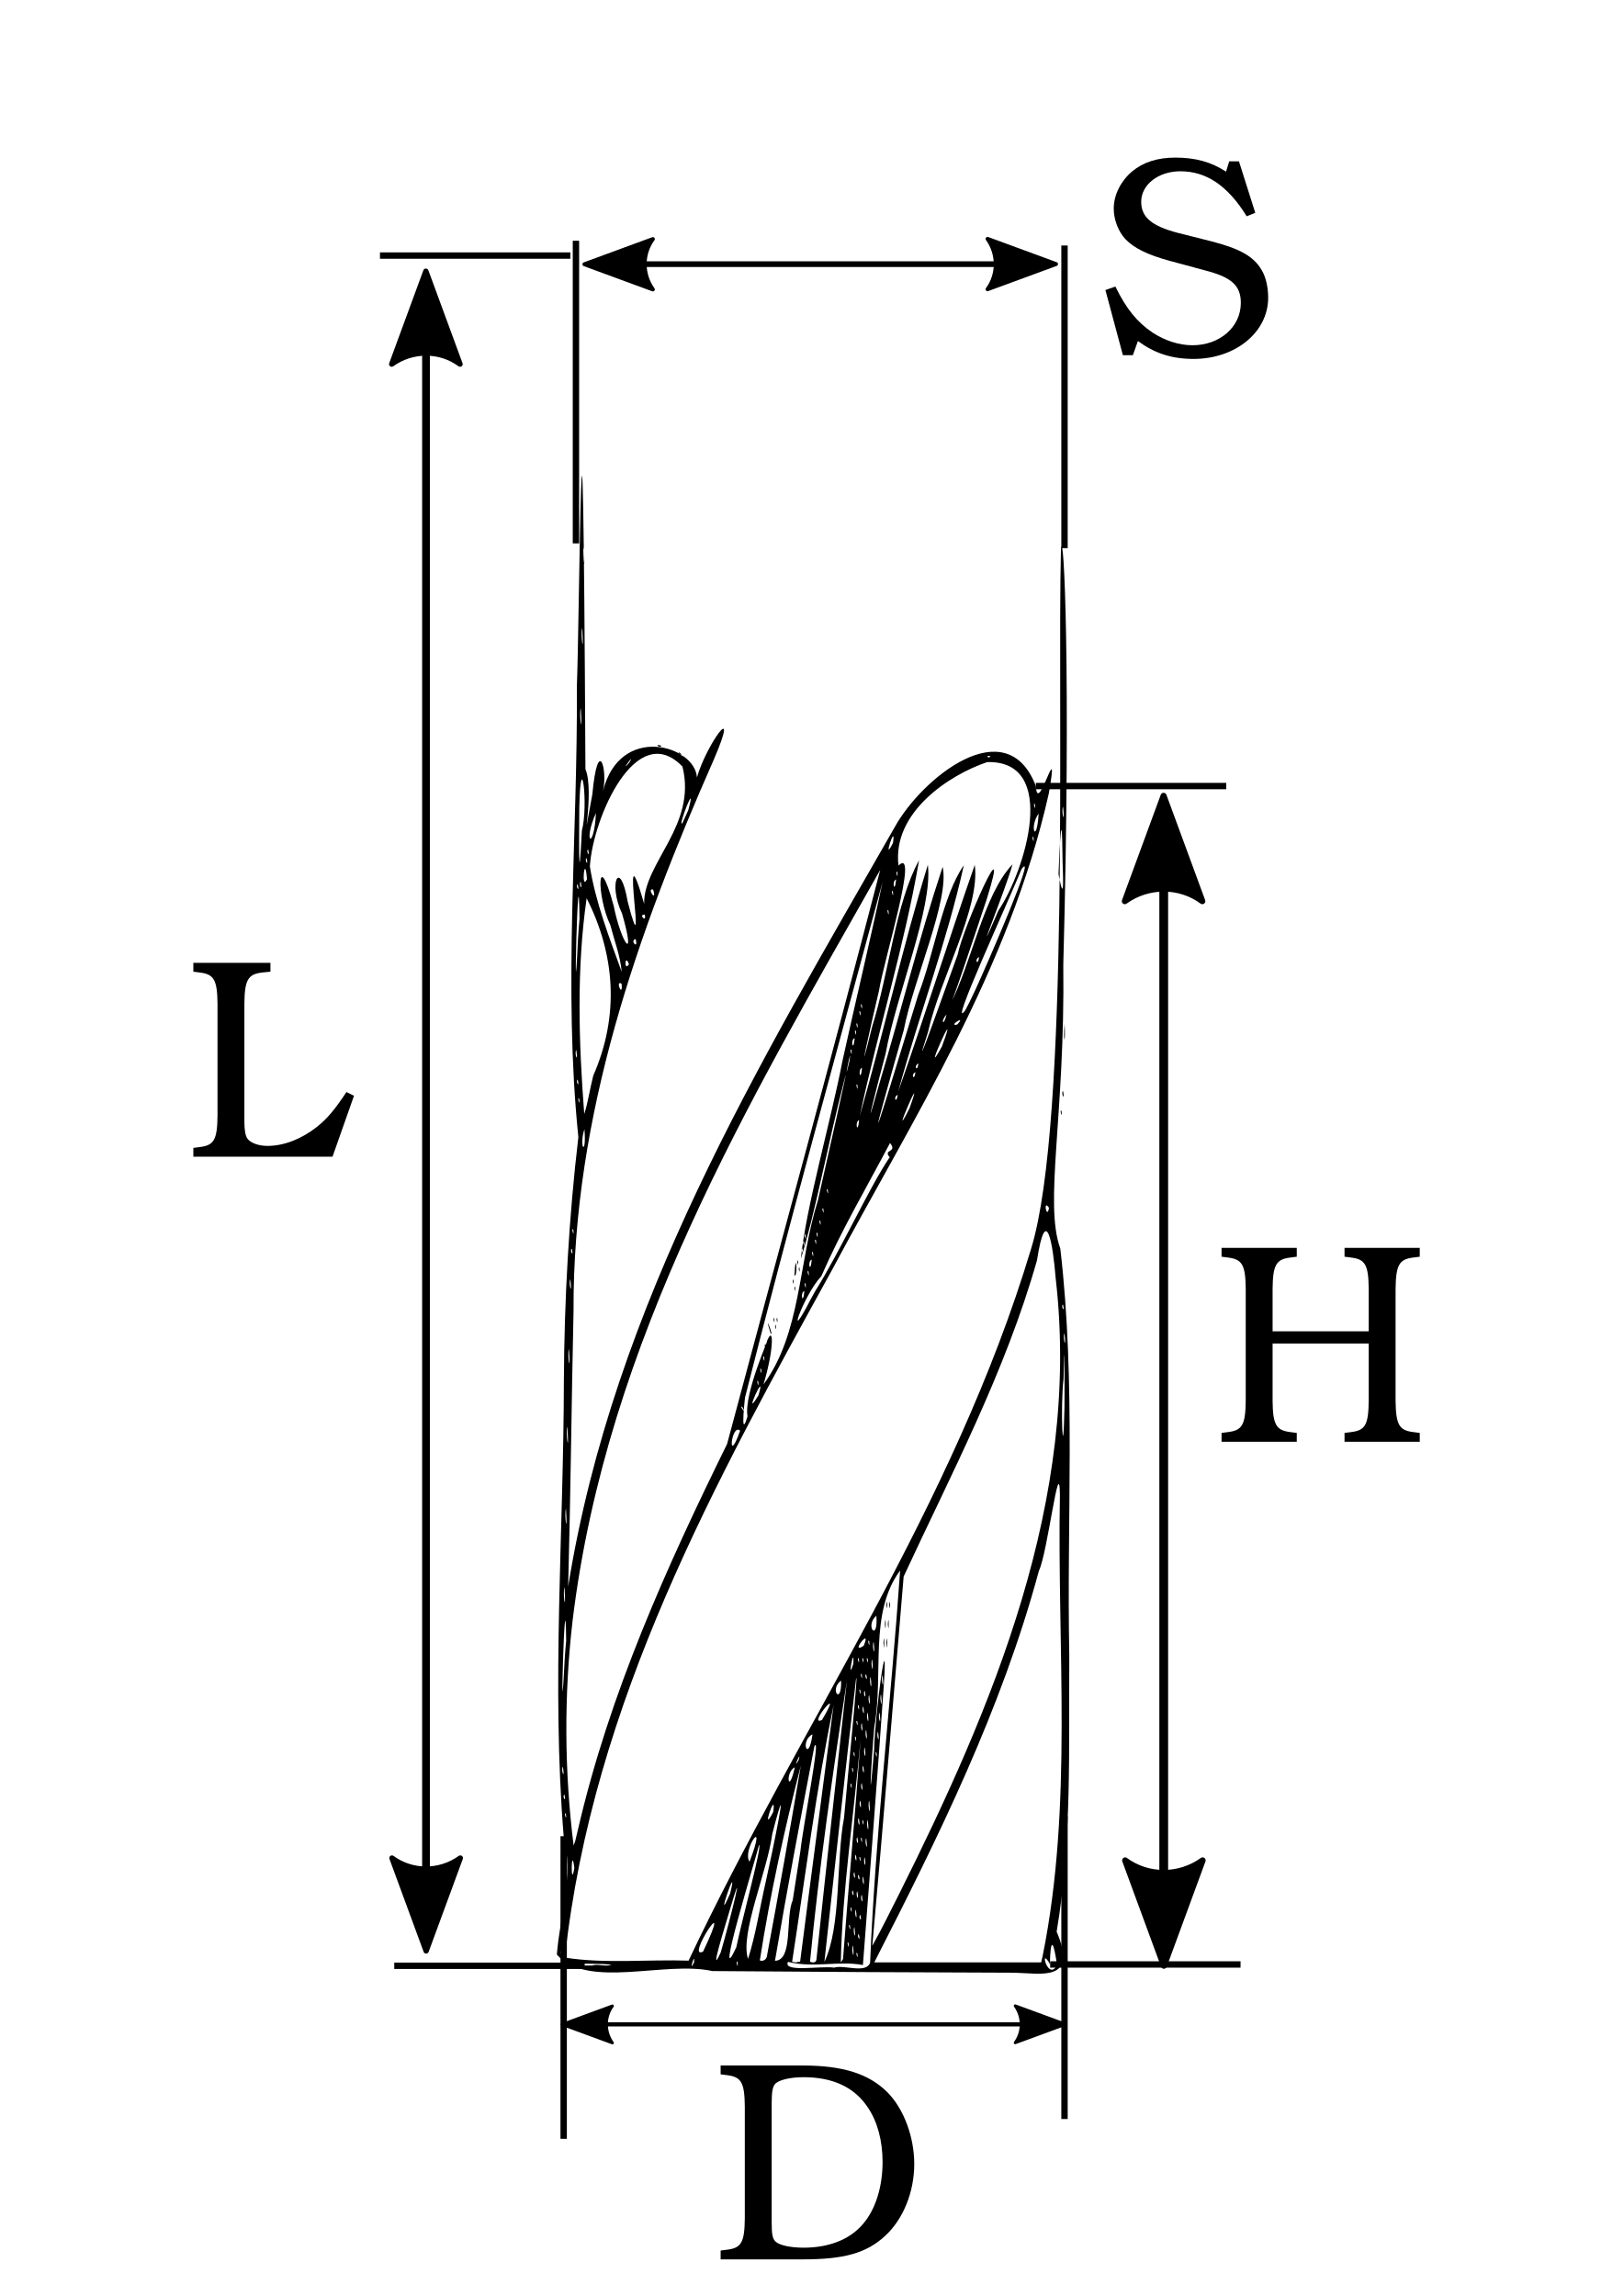
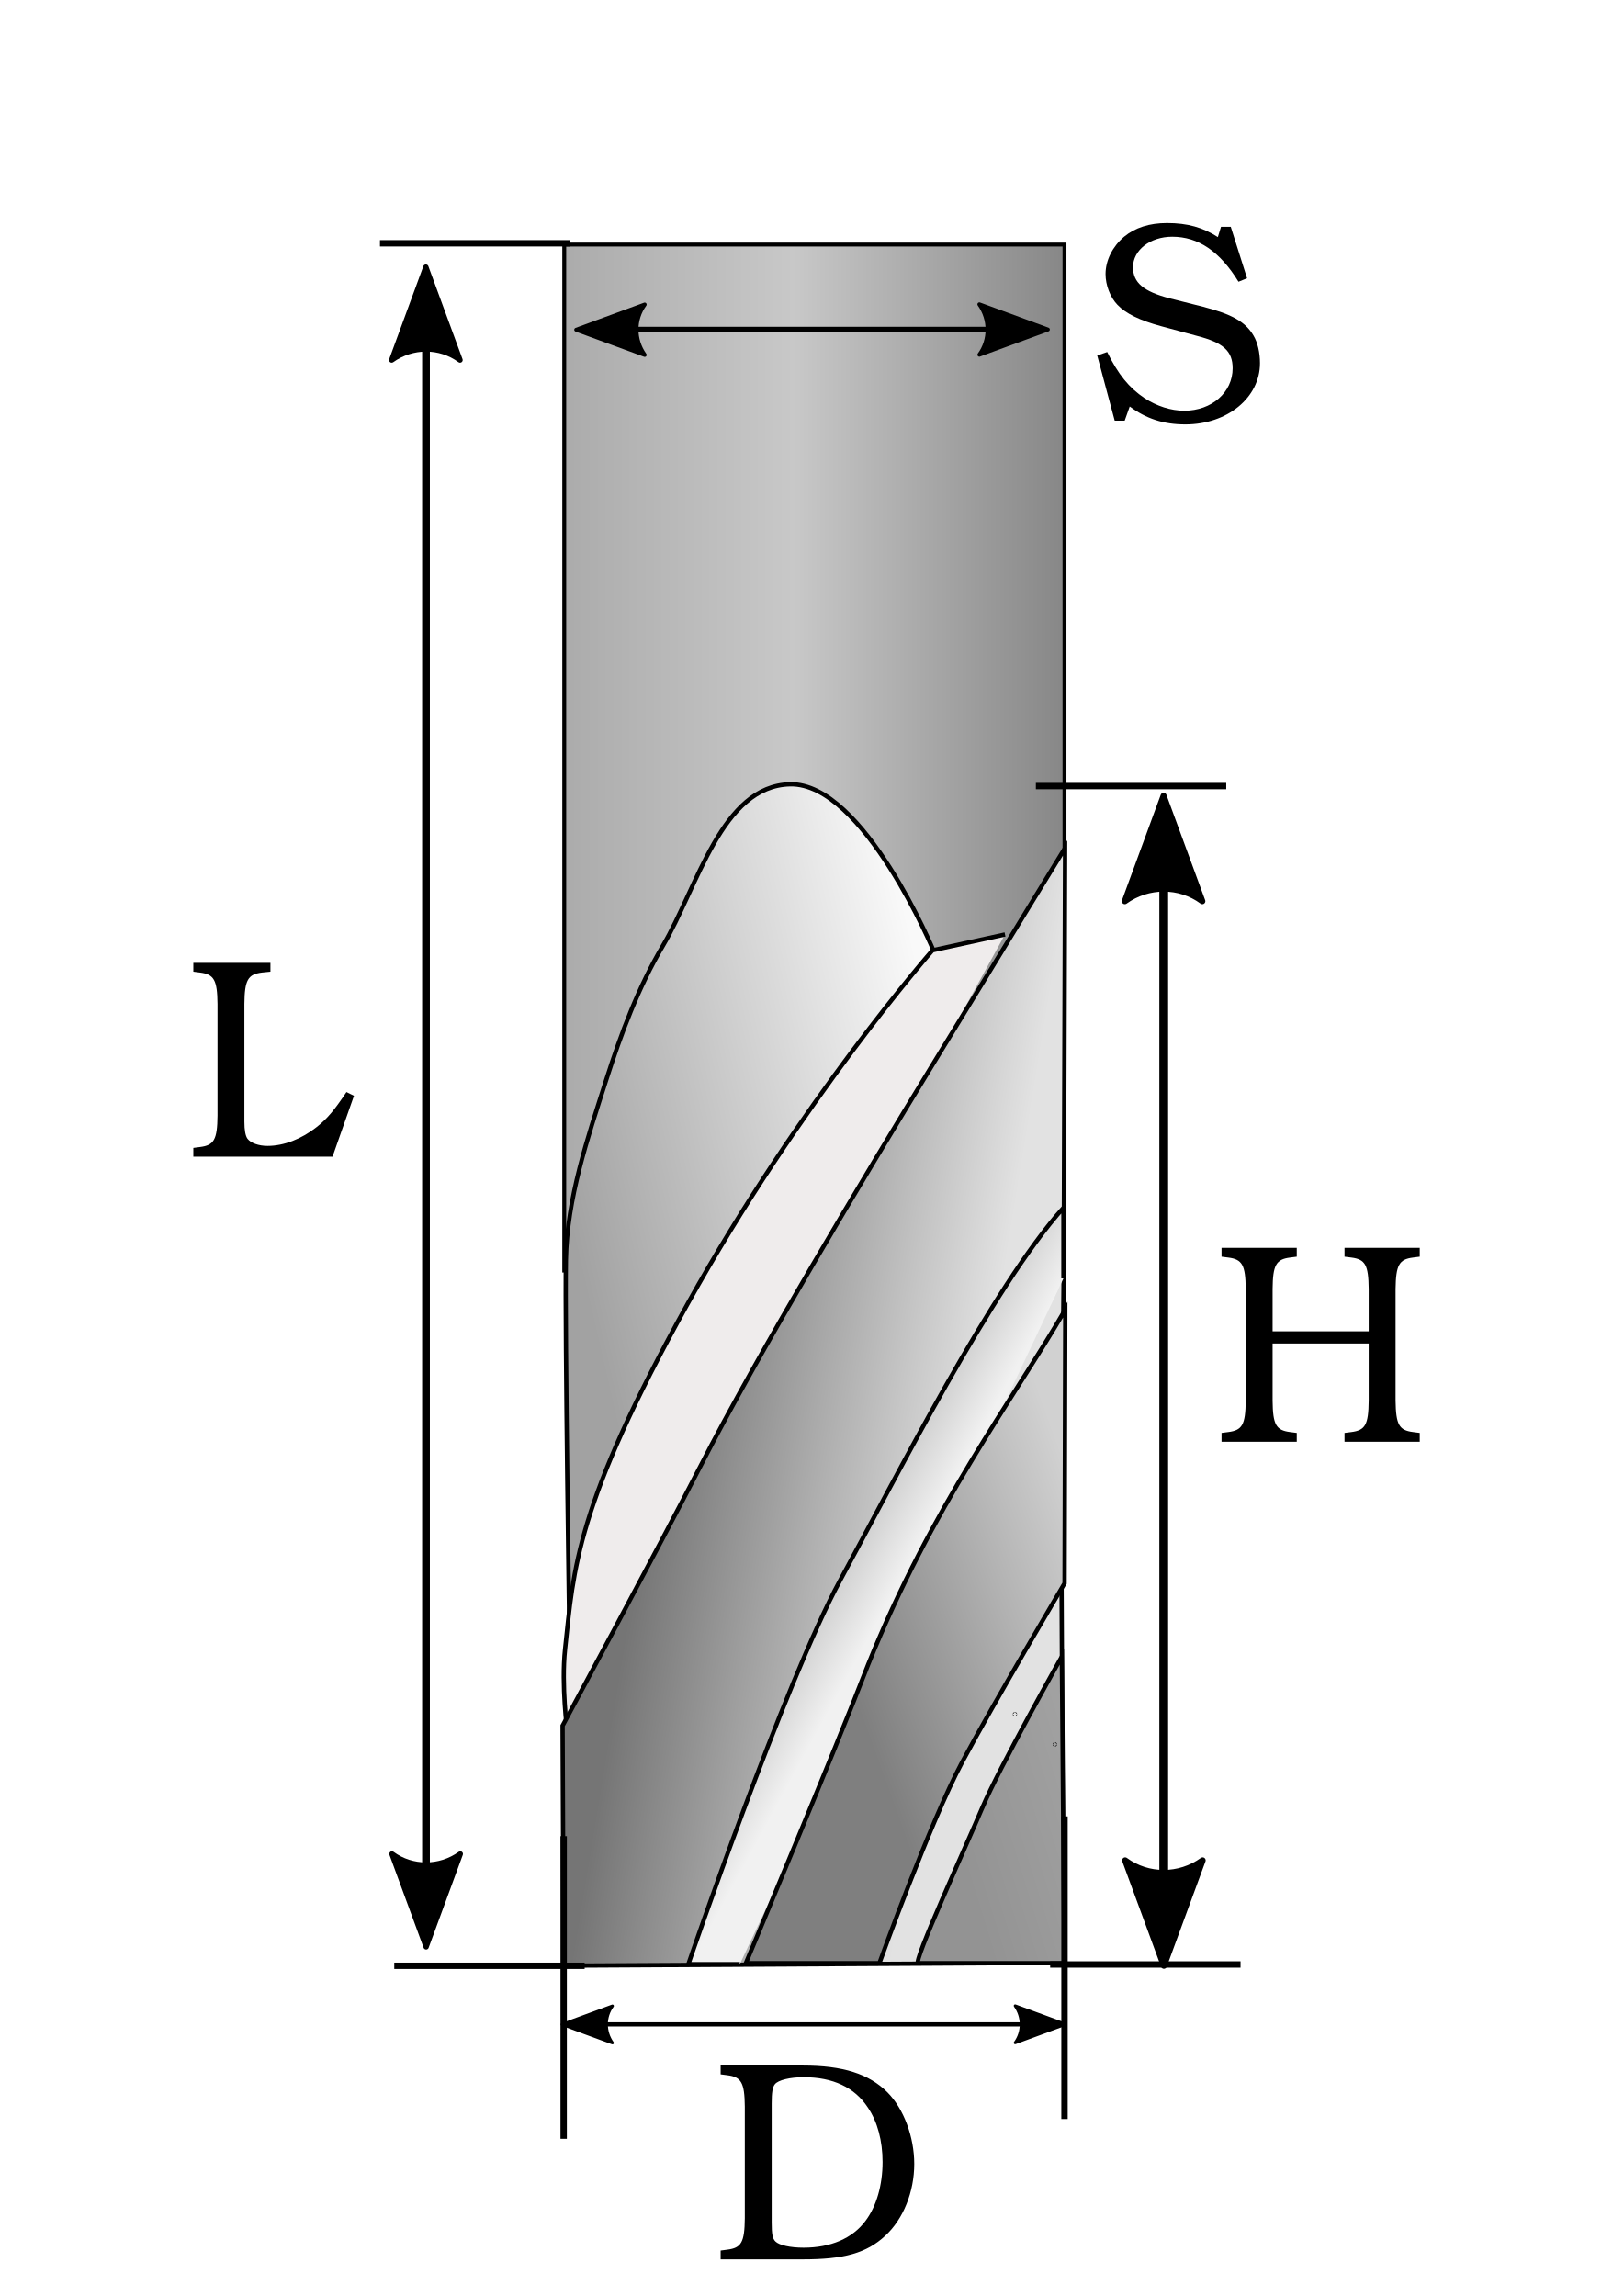
- <svg xmlns="http://www.w3.org/2000/svg" id="svg8" version="1.1" viewBox="0 0 210 297" height="297mm" width="210mm">
+ <svg xmlns="http://www.w3.org/2000/svg" xmlns:xlink="http://www.w3.org/1999/xlink" id="svg8" version="1.1" viewBox="0 0 210 297" height="297mm" width="210mm">
  <defs id="defs2">
    <marker style="overflow:visible" id="marker1185" refX="0" refY="0" orient="auto">
      <path transform="matrix(-1.1,0,0,-1.1,-1.1,0)" d="M 8.719,4.034 -2.207,0.016 8.719,-4.002 c -1.745,2.372 -1.735,5.617 -6e-7,8.035 z" style="fill:#000000;fill-opacity:1;fill-rule:evenodd;stroke:#000000;stroke-width:0.625;stroke-linejoin:round;stroke-opacity:1" id="path1183" />
    </marker>
    <marker style="overflow:visible" id="marker1181" refX="0" refY="0" orient="auto">
      <path transform="matrix(1.1,0,0,1.1,1.1,0)" d="M 8.719,4.034 -2.207,0.016 8.719,-4.002 c -1.745,2.372 -1.735,5.617 -6e-7,8.035 z" style="fill:#000000;fill-opacity:1;fill-rule:evenodd;stroke:#000000;stroke-width:0.625;stroke-linejoin:round;stroke-opacity:1" id="path1179" />
    </marker>
    <marker style="overflow:visible" id="marker1177" refX="0" refY="0" orient="auto">
      <path transform="matrix(-1.1,0,0,-1.1,-1.1,0)" d="M 8.719,4.034 -2.207,0.016 8.719,-4.002 c -1.745,2.372 -1.735,5.617 -6e-7,8.035 z" style="fill:#000000;fill-opacity:1;fill-rule:evenodd;stroke:#000000;stroke-width:0.625;stroke-linejoin:round;stroke-opacity:1" id="path1175" />
    </marker>
    <marker style="overflow:visible" id="marker1173" refX="0" refY="0" orient="auto">
      <path transform="matrix(1.1,0,0,1.1,1.1,0)" d="M 8.719,4.034 -2.207,0.016 8.719,-4.002 c -1.745,2.372 -1.735,5.617 -6e-7,8.035 z" style="fill:#000000;fill-opacity:1;fill-rule:evenodd;stroke:#000000;stroke-width:0.625;stroke-linejoin:round;stroke-opacity:1" id="path1171" />
    </marker>
    <marker style="overflow:visible" id="Arrow2Lend" refX="0" refY="0" orient="auto">
      <path transform="matrix(-1.1,0,0,-1.1,-1.1,0)" d="M 8.719,4.034 -2.207,0.016 8.719,-4.002 c -1.745,2.372 -1.735,5.617 -6e-7,8.035 z" style="fill:#000000;fill-opacity:1;fill-rule:evenodd;stroke:#000000;stroke-width:0.625;stroke-linejoin:round;stroke-opacity:1" id="path920" />
    </marker>
    <marker style="overflow:visible" id="Arrow2Lstart" refX="0" refY="0" orient="auto">
      <path transform="matrix(1.1,0,0,1.1,1.1,0)" d="M 8.719,4.034 -2.207,0.016 8.719,-4.002 c -1.745,2.372 -1.735,5.617 -6e-7,8.035 z" style="fill:#000000;fill-opacity:1;fill-rule:evenodd;stroke:#000000;stroke-width:0.625;stroke-linejoin:round;stroke-opacity:1" id="path917" />
    </marker>
    <marker style="overflow:visible" id="Arrow1Lstart" refX="0" refY="0" orient="auto">
      <path transform="matrix(0.8,0,0,0.8,10,0)" style="fill:#000000;fill-opacity:1;fill-rule:evenodd;stroke:#000000;stroke-width:1pt;stroke-opacity:1" d="M 0,0 5,-5 -12.5,0 5,5 Z" id="path899" />
    </marker>
    <marker style="overflow:visible" id="Arrow2Mstart" refX="0" refY="0" orient="auto">
      <path transform="scale(0.6)" d="M 8.719,4.034 -2.207,0.016 8.719,-4.002 c -1.745,2.372 -1.735,5.617 -6e-7,8.035 z" style="fill:#000000;fill-opacity:1;fill-rule:evenodd;stroke:#000000;stroke-width:0.625;stroke-linejoin:round;stroke-opacity:1" id="path923" />
    </marker>
    <marker style="overflow:visible" id="Arrow1Mend" refX="0" refY="0" orient="auto">
      <path transform="matrix(-0.4,0,0,-0.4,-4,0)" style="fill:#000000;fill-opacity:1;fill-rule:evenodd;stroke:#000000;stroke-width:1pt;stroke-opacity:1" d="M 0,0 5,-5 -12.5,0 5,5 Z" id="path908" />
    </marker>
    <marker style="overflow:visible" id="marker7497" refX="0" refY="0" orient="auto">
      <path transform="scale(-0.6)" d="M 8.719,4.034 -2.207,0.016 8.719,-4.002 c -1.745,2.372 -1.735,5.617 -6e-7,8.035 z" style="fill:#000025;fill-opacity:1;fill-rule:evenodd;stroke:#000025;stroke-width:0.625;stroke-linejoin:round;stroke-opacity:1" id="path7495" />
    </marker>
    <marker style="overflow:visible" id="marker7379" refX="0" refY="0" orient="auto">
      <path transform="matrix(0.4,0,0,0.4,4,0)" style="fill:#000025;fill-opacity:1;fill-rule:evenodd;stroke:#000025;stroke-width:1pt;stroke-opacity:1" d="M 0,0 5,-5 -12.5,0 5,5 Z" id="path7377" />
    </marker>
    <marker orient="auto" refY="0" refX="0" id="marker5480" style="overflow:visible">
      <path id="path5478" style="fill:#000000;fill-opacity:1;fill-rule:evenodd;stroke:#000000;stroke-width:0.625;stroke-linejoin:round;stroke-opacity:1" d="M 8.719,4.034 -2.207,0.016 8.719,-4.002 c -1.745,2.372 -1.735,5.617 -6e-7,8.035 z" transform="scale(-0.6)" />
    </marker>
    <marker orient="auto" refY="0" refX="0" id="marker5470" style="overflow:visible">
      <path id="path5468" style="fill:#000000;fill-opacity:1;fill-rule:evenodd;stroke:#000000;stroke-width:0.625;stroke-linejoin:round;stroke-opacity:1" d="M 8.719,4.034 -2.207,0.016 8.719,-4.002 c -1.745,2.372 -1.735,5.617 -6e-7,8.035 z" transform="scale(-0.6)" />
    </marker>
    <marker orient="auto" refY="0" refX="0" id="marker5220" style="overflow:visible">
      <path id="path5218" d="M 0,0 5,-5 -12.5,0 5,5 Z" style="fill:#000000;fill-opacity:1;fill-rule:evenodd;stroke:#000000;stroke-width:1pt;stroke-opacity:1" transform="matrix(0.4,0,0,0.4,4,0)" />
    </marker>
    <marker orient="auto" refY="0" refX="0" id="marker5210" style="overflow:visible">
      <path id="path5208" d="M 0,0 5,-5 -12.5,0 5,5 Z" style="fill:#000000;fill-opacity:1;fill-rule:evenodd;stroke:#000000;stroke-width:1pt;stroke-opacity:1" transform="matrix(0.4,0,0,0.4,4,0)" />
    </marker>
    <marker orient="auto" refY="0" refX="0" id="marker5072" style="overflow:visible">
      <path id="path5070" d="M 0,0 5,-5 -12.5,0 5,5 Z" style="fill:#000000;fill-opacity:1;fill-rule:evenodd;stroke:#000000;stroke-width:1pt;stroke-opacity:1" transform="matrix(-0.8,0,0,-0.8,-10,0)" />
    </marker>
    <marker orient="auto" refY="0" refX="0" id="marker5014" style="overflow:visible">
      <path id="path5012" d="M 0,0 5,-5 -12.5,0 5,5 Z" style="fill:#000000;fill-opacity:1;fill-rule:evenodd;stroke:#000000;stroke-width:1pt;stroke-opacity:1" transform="matrix(-0.8,0,0,-0.8,-10,0)" />
    </marker>
    <marker orient="auto" refY="0" refX="0" id="marker4968" style="overflow:visible">
      <path id="path4966" d="M 0,0 5,-5 -12.5,0 5,5 Z" style="fill:#000000;fill-opacity:1;fill-rule:evenodd;stroke:#000000;stroke-width:1pt;stroke-opacity:1" transform="matrix(-0.8,0,0,-0.8,-10,0)" />
    </marker>
    <marker orient="auto" refY="0" refX="0" id="marker4884" style="overflow:visible">
      <path id="path4882" d="M 0,0 5,-5 -12.5,0 5,5 Z" style="fill:#000000;fill-opacity:1;fill-rule:evenodd;stroke:#000000;stroke-width:1pt;stroke-opacity:1" transform="matrix(0.8,0,0,0.8,10,0)" />
    </marker>
    <marker orient="auto" refY="0" refX="0" id="marker4856" style="overflow:visible">
      <path id="path4854" d="M 0,0 5,-5 -12.5,0 5,5 Z" style="fill:#000000;fill-opacity:1;fill-rule:evenodd;stroke:#000000;stroke-width:1pt;stroke-opacity:1" transform="matrix(0.8,0,0,0.8,10,0)" />
    </marker>
    <marker orient="auto" refY="0" refX="0" id="marker4834" style="overflow:visible">
      <path id="path4832" d="M 0,0 5,-5 -12.5,0 5,5 Z" style="fill:#000000;fill-opacity:1;fill-rule:evenodd;stroke:#000000;stroke-width:1pt;stroke-opacity:1" transform="matrix(0.8,0,0,0.8,10,0)" />
    </marker>
    <marker orient="auto" refY="0" refX="0" id="marker5220-5" style="overflow:visible">
      <path id="path5218-3" d="M 0,0 5,-5 -12.5,0 5,5 Z" style="fill:#000000;fill-opacity:1;fill-rule:evenodd;stroke:#000000;stroke-width:1pt;stroke-opacity:1" transform="matrix(0.4,0,0,0.4,4,0)" />
    </marker>
    <marker orient="auto" refY="0" refX="0" id="marker5480-5" style="overflow:visible">
      <path id="path5478-7" style="fill:#000000;fill-opacity:1;fill-rule:evenodd;stroke:#000000;stroke-width:0.625;stroke-linejoin:round;stroke-opacity:1" d="M 8.719,4.034 -2.207,0.016 8.719,-4.002 c -1.745,2.372 -1.735,5.617 -6e-7,8.035 z" transform="scale(-0.6)" />
    </marker>
+     <linearGradient xlink:href="#linearGradient12" id="linearGradient13" x1="69.705" y1="103.071" x2="134.928" y2="103.071" gradientUnits="userSpaceOnUse" gradientTransform="matrix(0.9970465,0,0,1.082342,2.950926,-91.05842)" />
+     <linearGradient id="linearGradient12">
+       <stop style="stop-color:#ababab;stop-opacity:1;" offset="0" id="stop12" />
+       <stop style="stop-color:#c8c8c8;stop-opacity:1;" offset="0.461" id="stop14" />
+       <stop style="stop-color:#878787;stop-opacity:1;" offset="1" id="stop13" />
+     </linearGradient>
+     <linearGradient xlink:href="#linearGradient1597" id="linearGradient1599" x1="87.436" y1="79.357" x2="111.229" y2="73.904" gradientUnits="userSpaceOnUse" gradientTransform="matrix(2.103853,0,0,2.103853,-115.8417,-114.4629)" />
+     <linearGradient id="linearGradient1597">
+       <stop style="stop-color:#a2a2a2;stop-opacity:1;" offset="0" id="stop1593" />
+       <stop style="stop-color:#f9f9f9;stop-opacity:1;" offset="1" id="stop1595" />
+     </linearGradient>
+     <linearGradient xlink:href="#linearGradient2387" id="linearGradient2389" x1="96.293" y1="98.227" x2="115.444" y2="101.376" gradientUnits="userSpaceOnUse" gradientTransform="matrix(2.103853,0,0,2.103853,-115.8417,-114.4629)" />
+     <linearGradient id="linearGradient2387">
+       <stop style="stop-color:#757575;stop-opacity:1;" offset="0" id="stop2383" />
+       <stop style="stop-color:#e2e2e2;stop-opacity:1;" offset="1" id="stop2385" />
+     </linearGradient>
+     <linearGradient xlink:href="#linearGradient3197" id="linearGradient3199" x1="111.118" y1="111.025" x2="106.312" y2="108.404" gradientUnits="userSpaceOnUse" gradientTransform="matrix(2.103853,0,0,2.103853,-115.8417,-114.4629)" />
+     <linearGradient id="linearGradient3197">
+       <stop style="stop-color:#f1f1f1;stop-opacity:1;" offset="0" id="stop3193" />
+       <stop style="stop-color:#bcbcbc;stop-opacity:1;" offset="1" id="stop3195" />
+     </linearGradient>
+     <linearGradient xlink:href="#linearGradient3234" id="linearGradient3236" x1="112.845" y1="125.819" x2="123.962" y2="122.407" gradientUnits="userSpaceOnUse" gradientTransform="matrix(2.103853,0,0,2.103853,-115.8417,-114.4629)" />
+     <linearGradient id="linearGradient3234">
+       <stop style="stop-color:#939393;stop-opacity:1;" offset="0" id="stop3230" />
+       <stop style="stop-color:#a6a6a6;stop-opacity:1;" offset="1" id="stop3232" />
+     </linearGradient>
+     <linearGradient xlink:href="#linearGradient3164" id="linearGradient3166" x1="105.298" y1="113.64" x2="121.385" y2="107.85" gradientUnits="userSpaceOnUse" gradientTransform="matrix(2.103853,0,0,2.103853,-115.8417,-114.4629)" />
+     <linearGradient id="linearGradient3164">
+       <stop style="stop-color:#7f7f7f;stop-opacity:1;" offset="0" id="stop3160" />
+       <stop style="stop-color:#d1d1d1;stop-opacity:1;" offset="1" id="stop3162" />
+     </linearGradient>
+     <marker style="overflow:visible" id="marker1177-3" refX="0" refY="0" orient="auto">
+       <path transform="matrix(-1.1,0,0,-1.1,-1.1,0)" d="M 8.719,4.034 -2.207,0.016 8.719,-4.002 c -1.745,2.372 -1.735,5.617 -6e-7,8.035 z" style="fill:#000000;fill-opacity:1;fill-rule:evenodd;stroke:#000000;stroke-width:0.625;stroke-linejoin:round;stroke-opacity:1" id="path1175-6" />
+     </marker>
  </defs>
  <g transform="translate(0.1951014,82.18159)" id="layer1">
+     <rect style="fill:url(#linearGradient13);stroke:#000000;stroke-width:0.505;stroke-dasharray:none;stroke-opacity:1" id="rect11" width="64.699" height="132.719" x="72.782" y="-50.545" ry="0" />
+     <path style="fill:url(#linearGradient1599);fill-opacity:1;stroke:#000000;stroke-width:0.557px;stroke-linecap:butt;stroke-linejoin:miter;stroke-opacity:1" d="m 73.467,130.732 c 0,0 -0.621,-41.16 -0.473,-49.939 0.134,-7.963 2.795,-15.729 5.226,-23.314 1.91,-5.963 4.124,-11.913 7.309,-17.304 4.512,-7.639 7.604,-20.72 16.474,-20.904 9.532,-0.198 18.624,21.709 18.624,21.709" id="path718" />
+     <path style="fill:#efecec;fill-opacity:1;stroke:#000000;stroke-width:0.557px;stroke-linecap:butt;stroke-linejoin:miter;stroke-opacity:1" d="m 73.178,141.824 c 0,0 -0.788,-6.003 -0.29,-10.673 1.114,-10.444 1.371,-18.602 15.861,-44.696 14.49,-26.094 31.663,-45.71 31.663,-45.71 l 9.375,-2.049" id="path716" />
+     <path style="fill:url(#linearGradient2389);fill-opacity:1;stroke:#000000;stroke-width:0.557px;stroke-linecap:butt;stroke-linejoin:miter;stroke-opacity:1" d="m 90.354,107.55 c -5.378,10.484 -17.787,33.496 -17.787,33.496 l 0.133,31.04 64.64,-0.367 -0.284,-57.961 0.324,-31.891 0.177,-54.369 c 0,0 -7.086,11.566 -17.347,28.394 -8.667,14.216 -22.258,36.843 -29.857,51.658 z" id="path726" />
+     <path style="fill:url(#linearGradient3199);fill-opacity:1;stroke:#000000;stroke-width:0.557px;stroke-linecap:butt;stroke-linejoin:miter;stroke-opacity:1" d="m 137.344,83.191 v -9.144 c -9.143,10.162 -21.706,35.01 -28.869,48.174 -7.162,13.164 -19.644,49.674 -19.644,49.674 h 6.659" id="path728-3" />
+     <path style="fill:url(#linearGradient3236);fill-opacity:1;stroke:#000000;stroke-width:0.557px;stroke-linecap:butt;stroke-linejoin:miter;stroke-opacity:1" d="m 126.871,151.607 c -2.155,5.107 -9.057,20.163 -8.313,20.163 h 18.902 l -0.322,-39.676 c 0,0 -8.112,14.406 -10.266,19.513 z" id="path732" />
+     <path style="fill:url(#linearGradient3166);fill-opacity:1;stroke:#000000;stroke-width:0.557px;stroke-linecap:butt;stroke-linejoin:miter;stroke-opacity:1" d="m 96.267,171.766 c 0,0 11.411,-27.204 15.84,-38.677 8.239,-20.461 18.661,-34.124 25.475,-45.859 l -0.091,35.393 c 0,0 -9.038,15.254 -13.236,23.115 -4.198,7.862 -10.715,26.028 -10.715,26.028 z" id="path728" />
+     <circle id="path948" style="fill:#e33636;stroke:#000000;stroke-width:0.557" cx="131.069" cy="139.563" r="0.001" />
+     <circle id="path950" style="fill:#e33636;stroke:#000000;stroke-width:0.557" cx="136.237" cy="143.464" r="0.001" />
    <path id="path4538" d="m 137.482,191.924 v -39.147" style="fill:none;stroke:#000000;stroke-width:0.824;stroke-linecap:butt;stroke-linejoin:miter;stroke-miterlimit:4;stroke-dasharray:none;stroke-opacity:1" />
-     <path id="path4542" d="M 76.364,-48.012 H 135.408" style="fill:none;stroke:#000000;stroke-width:0.737;stroke-linecap:butt;stroke-linejoin:miter;stroke-miterlimit:4;stroke-dasharray:none;stroke-opacity:1;marker-start:url(#marker1181);marker-end:url(#marker1185)" />
+     <path id="path4542" d="m 75.306,-39.545 h 59.044" style="fill:none;stroke:#000000;stroke-width:0.737;stroke-linecap:butt;stroke-linejoin:miter;stroke-miterlimit:4;stroke-dasharray:none;stroke-opacity:1;marker-start:url(#marker1181);marker-end:url(#marker1185)" />
    <path id="path4548" d="M 73.228,179.679 H 136.886" style="fill:none;stroke:#000000;stroke-width:0.541;stroke-linecap:butt;stroke-linejoin:miter;stroke-miterlimit:4;stroke-dasharray:none;stroke-opacity:1;marker-start:url(#marker1173);marker-end:url(#marker1177)" />
-     <text transform="scale(0.9713161,1.029531)" id="shank_diameter" y="-35.196" x="145.988" style="font-style:normal;font-variant:normal;font-weight:normal;font-stretch:normal;font-size:35.771px;line-height:1.25;font-family:'URW Bookman L';-inkscape-font-specification:'URW Bookman L, Normal';font-variant-ligatures:normal;font-variant-caps:normal;font-variant-numeric:normal;font-feature-settings:normal;text-align:start;letter-spacing:0px;word-spacing:0px;writing-mode:lr-tb;text-anchor:start;fill:#000000;fill-opacity:1;stroke:none;stroke-width:3.354" xml:space="preserve">
-       <tspan style="font-style:normal;font-variant:normal;font-weight:normal;font-stretch:normal;font-size:35.771px;font-family:'URW Bookman L';-inkscape-font-specification:'URW Bookman L, Normal';font-variant-ligatures:normal;font-variant-caps:normal;font-variant-numeric:normal;font-feature-settings:normal;text-align:start;writing-mode:lr-tb;text-anchor:start;stroke-width:3.354" y="-35.196" x="145.988" id="tspan5678">S</tspan>
+     <text transform="scale(0.9713161,1.029531)" id="shank_diameter" y="-26.972" x="144.899" style="font-style:normal;font-variant:normal;font-weight:normal;font-stretch:normal;font-size:35.771px;line-height:1.25;font-family:'URW Bookman L';-inkscape-font-specification:'URW Bookman L, Normal';font-variant-ligatures:normal;font-variant-caps:normal;font-variant-numeric:normal;font-feature-settings:normal;text-align:start;letter-spacing:0px;word-spacing:0px;writing-mode:lr-tb;text-anchor:start;fill:#000000;fill-opacity:1;stroke:none;stroke-width:3.354" xml:space="preserve">
+       <tspan style="font-style:normal;font-variant:normal;font-weight:normal;font-stretch:normal;font-size:35.771px;font-family:'URW Bookman L';-inkscape-font-specification:'URW Bookman L, Normal';font-variant-ligatures:normal;font-variant-caps:normal;font-variant-numeric:normal;font-feature-settings:normal;text-align:start;writing-mode:lr-tb;text-anchor:start;stroke-width:3.354" y="-26.972" x="144.899" id="tspan5678">S</tspan>
    </text>
    <text transform="scale(0.9713161,1.029531)" id="diameter" y="204.054" x="94.644" style="font-style:normal;font-variant:normal;font-weight:normal;font-stretch:normal;font-size:35.771px;line-height:1.25;font-family:'URW Bookman L';-inkscape-font-specification:'URW Bookman L, Normal';font-variant-ligatures:normal;font-variant-caps:normal;font-variant-numeric:normal;font-feature-settings:normal;text-align:start;letter-spacing:0px;word-spacing:0px;writing-mode:lr-tb;text-anchor:start;fill:#000000;fill-opacity:1;stroke:none;stroke-width:3.354" xml:space="preserve">
      <tspan style="font-style:normal;font-variant:normal;font-weight:normal;font-stretch:normal;font-size:35.771px;font-family:'URW Bookman L';-inkscape-font-specification:'URW Bookman L, Normal';font-variant-ligatures:normal;font-variant-caps:normal;font-variant-numeric:normal;font-feature-settings:normal;text-align:start;writing-mode:lr-tb;text-anchor:start;stroke-width:3.354" y="204.054" x="94.644" id="tspan5690">D</tspan>
    </text>
    <text transform="scale(0.9713161,1.029531)" id="cutting_edge_height" y="101.325" x="161.345" style="font-style:normal;font-variant:normal;font-weight:normal;font-stretch:normal;font-size:35.771px;line-height:1.25;font-family:'URW Bookman L';-inkscape-font-specification:'URW Bookman L, Normal';font-variant-ligatures:normal;font-variant-caps:normal;font-variant-numeric:normal;font-feature-settings:normal;text-align:start;letter-spacing:0px;word-spacing:0px;writing-mode:lr-tb;text-anchor:start;fill:#000000;fill-opacity:1;stroke:none;stroke-width:3.354" xml:space="preserve">
      <tspan style="stroke-width:3.354" y="101.325" x="161.345" id="tspan10475">H</tspan>
      <tspan style="stroke-width:3.354" id="tspan895" y="146.038" x="161.345" />
    </text>
    <path id="path4538-8" d="m 72.707,194.484 v -39.147" style="fill:none;stroke:#000000;stroke-width:0.824;stroke-linecap:butt;stroke-linejoin:miter;stroke-miterlimit:4;stroke-dasharray:none;stroke-opacity:1" />
    <path id="path897" d="M 150.315,22.267 V 170.592" style="fill:none;stroke:#000000;stroke-width:1.134;stroke-linecap:butt;stroke-linejoin:miter;stroke-miterlimit:4;stroke-dasharray:none;stroke-opacity:1;marker-start:url(#Arrow2Lstart);marker-end:url(#Arrow2Lend)" />
    <path id="path1187" d="m 133.778,19.499 h 24.622" style="fill:none;stroke:#000000;stroke-width:0.824;stroke-linecap:butt;stroke-linejoin:miter;stroke-miterlimit:4;stroke-dasharray:none;stroke-opacity:1" />
    <path id="path1189" d="m 135.627,171.933 h 24.622" style="fill:none;stroke:#000000;stroke-width:0.824;stroke-linecap:butt;stroke-linejoin:miter;stroke-miterlimit:4;stroke-dasharray:none;stroke-opacity:1" />
-     <path id="path14" style="fill:#000000;stroke-width:0.208" d="m 91.938,172.786 c -6.143,-1.365 -16.123,2.396 -20.112,-2.131 0.401,-5.142 2.185,-10.172 0.88,-15.318 -1.589,-19.582 0.003,-39.304 0.027,-58.938 0.058,-10.537 0.646,-21.074 1.873,-31.485 -1.98,-19.375 -0.073,-38.915 -0.191,-58.363 0.344,-8.541 0.719,-62.604 1.107,10.762 1.264,2.901 -0.852,12.508 0.891,3.269 0.73,-7.738 2.019,-3.235 1.378,-0.425 2.177,-8.782 11.897,-5.929 12.152,-1.775 1.169,-4.145 5.699,-10.503 2.201,-2.354 C 82.382,38.169 73.863,62.036 73.983,87.43 73.716,99.303 73.608,111.181 73.287,123.053 79.197,86.273 98.149,55.246 115.509,24.835 c 3.492,-6.339 14.458,-15.263 18.269,-5.336 0.227,4.159 3.13,-7.449 1.671,0.969 -5.117,22.786 -17.508,41.908 -27.999,61.557 C 92.399,109.384 76.456,137.953 72.866,171.044 c 5.185,0.82 10.678,0.218 15.995,0.395 14.571,-30.822 34.23,-58.568 44.315,-92.135 5.056,-16.546 3.354,-71.223 3.848,-90.46 0.348,-3.249 1.326,15.662 0.301,53.729 0.243,19.777 -2.523,30.781 -0.386,36.766 2.043,17.421 0.805,35.106 1.161,52.642 -0.079,11.927 0.352,23.944 -1.635,35.711 2.813,6.568 -1.964,5.383 -5.489,5.307 -13.013,-0.033 -26.025,-0.115 -39.038,-0.213 z m 20.4,-1.065 c 0.7,-16.939 2.714,-33.828 3.884,-50.752 -4.081,5.532 -2.089,13.313 -3.342,20.24 -0.419,4.772 -0.79,12.317 -0.038,3.15 0.159,-5.398 1.88,-17.505 1.258,-8.385 -0.831,12.016 -1.785,24.02 -2.69,36.029 -3.295,-0.59 -6.191,0.429 -9.693,-0.404 -0.694,1.415 4.253,0.481 5.972,0.743 1.331,-0.408 4.082,0.823 4.649,-0.62 z m 1.721,-41.45 c 0.169,-1.871 0.119,2.153 0,0 z m 0.383,0 c 0.168,-1.871 0.12,2.153 0,0 z m -0.194,-2.369 c 0.147,-1.81 0.147,1.81 0,0 z m 0.383,0 c 0.147,-1.81 0.147,1.81 0,0 z m -0.199,-2.481 c 0.154,-1.412 0.154,1.412 0,0 z m 0.383,0 c 0.154,-1.412 0.154,1.412 0,0 z m 21.701,46.584 c -0.914,-6.285 -0.968,0.926 -0.888,-0.072 -1.48,-2.629 -0.281,2.332 0.888,0.072 z m -57.624,-0.045 c -3.339,-0.336 -9.586,0.115 -2.524,0.111 0.811,-0.262 1.716,0.204 2.524,-0.111 z m 10.675,-0.296 c 0.195,-1.604 -0.767,1.611 0,0 z m 5.624,-0.042 c -0.328,-0.388 0.165,1.261 0,0 z m 8.137,-14.394 c 0.294,-2.938 2.737,-15.41 1.8,-13.492 -1.767,9.222 -3.523,18.449 -5.092,27.72 2.383,-0.044 1.316,-5.588 2.294,-7.841 0.333,-2.129 0.666,-4.258 0.999,-6.387 z m -0.04,14.335 c 1.415,-11.067 2.899,-22.122 4.331,-33.185 -2.255,10.908 -3.665,22.163 -5.367,33.208 l 0.45,0.079 z m 2.105,-0.231 c 1.271,-12.04 2.622,-24.07 3.944,-36.102 -1.839,11.997 -3.602,24.309 -4.77,36.346 0.249,0.113 0.751,0.198 0.826,-0.244 z m 3.577,-18.39 c 0.404,-4.625 1.938,-19.883 1.547,-17.906 -1.432,12.177 -2.749,24.384 -4.093,36.567 2.216,-4.622 1.49,-13.064 2.546,-18.661 z m -0.133,18.288 c 0.71,-9.509 1.602,-18.999 2.276,-28.512 -0.834,9.599 -2.376,19.571 -2.563,28.947 z m 25.824,-0.432 c 3.935,-19.52 1.854,-39.738 2.226,-59.59 -0.062,-5.702 -1.585,7.45 -2.712,9.792 -4.878,18.058 -13.044,34.514 -21.298,50.664 h 21.586 l 0.111,-0.487 z m -41.639,-0.431 c 1.173,-4.004 3.6,-13.812 0.825,-4.324 -0.072,0.323 -2.492,7.992 -0.825,4.324 z m 2.016,-0.677 c 0.769,-3.708 3.406,-13.343 2.933,-13.213 -0.266,1.207 -5.981,19.861 -2.933,13.213 z m 3.807,-8.461 c 0.685,-3.019 3.449,-16.237 0.847,-6.204 -0.654,4.905 -4.222,12.992 -3.139,16.189 1.023,-3.231 1.522,-6.663 2.291,-9.985 z m 0.135,9.701 c 1.526,-8.226 3.017,-16.462 4.399,-24.724 -2.107,8.182 -4.013,16.874 -5.302,25.197 0.341,0.158 0.79,-0.042 0.903,-0.474 z m 11.142,-1.463 c -0.283,0.519 0.272,2.475 0,0 z m 0.567,1.026 c -0.328,-0.388 0.165,1.261 0,0 z m -38.27,-0.226 c -0.328,-0.388 0.165,1.261 0,0 z m 18.322,-0.007 c 4.221,-8.883 -2.436,1.263 0,0 z m 18.8,-1.121 c -0.328,-0.388 0.165,1.261 0,0 z m 6.527,-6.274 c 11.975,-23.964 23.585,-51.03 20.273,-79.685 -0.346,-4.311 -1.225,-9.994 -2.421,-2.318 -4.121,14.492 -11.096,27.624 -17.242,40.887 -1.352,15.923 -2.623,31.857 -4.054,47.771 1.213,-2.171 2.314,-4.424 3.444,-6.654 z m -5.192,5.132 c -0.335,0.225 0.311,1.242 0,0 z m -0.566,-0.902 c -0.293,0.44 0.288,2.25 0,0 z m -0.578,-0.211 c -0.328,-0.388 0.165,1.261 0,0 z m 1.335,-1.368 c -0.335,0.225 0.311,1.242 0,0 z m -0.565,-0.674 c -0.295,0.409 0.278,1.978 0,0 z m -0.579,-0.214 c -0.328,-0.388 0.165,1.261 0,0 z m -15.687,-1.875 c 1.246,-5.091 -2.23,5.12 0,0 z m 17.027,0.169 c -0.308,0.335 0.298,1.747 0,0 z m -0.574,-0.451 c -0.308,0.335 0.298,1.747 0,0 z m -0.579,-0.113 c -0.335,0.225 0.311,1.242 0,0 z m 1.348,-1.802 c -0.295,0.409 0.278,1.978 0,0 z m -0.583,-0.228 c -0.335,0.225 0.311,1.242 0,0 z m -0.568,-0.334 c -0.317,0.289 0.283,1.487 0,0 z m -36.219,-0.568 c -0.421,-3.223 -0.482,3.089 0,0 z m 37.561,-1.351 c -0.295,0.409 0.278,1.978 0,0 z m -14.9,0.561 c 2.453,-6.393 -1.05,-1.457 0,0 z m 13.749,-0.898 c -0.317,0.289 0.283,1.487 0,0 z m 0.572,0.348 c -0.328,-0.388 0.165,1.261 0,0 z m 0.77,-2.495 c -0.293,0.44 0.288,2.25 0,0 z m -37.281,-1.128 c 4.102,-17.73 11.52,-34.064 19.284,-49.86 6.593,-24.753 13.395,-49.464 19.802,-74.257 -16.883,29.892 -35.389,60.732 -39.789,97.145 -1.116,9.617 -1.066,19.462 0.138,29.058 l 0.214,-0.613 z m 62.723,1.353 c -0.335,0.225 0.311,1.242 0,0 z m -26.592,-0.334 c -0.317,0.289 0.283,1.487 0,0 z m 0.572,0.123 c -0.328,-0.388 0.165,1.261 0,0 z m 0.772,-2.38 c -0.283,0.519 0.272,2.475 0,0 z m -1.154,-0.229 c -0.308,0.335 0.298,1.747 0,0 z m 0.573,0.352 c -0.328,-0.388 0.165,1.261 0,0 z m 26.026,-0.574 c -0.317,0.289 0.283,1.487 0,0 z m -37.666,-0.583 c 0.45,-3.211 -1.729,3.374 0,0 z m -26.822,0.255 c -0.328,-0.388 0.165,1.261 0,0 z m 39.233,-1.706 c -0.282,0.543 0.279,2.753 0,0 z m -1.153,0 c -0.308,0.335 0.298,1.747 0,0 z m -38.276,-0.789 c -0.335,0.225 0.311,1.242 0,0 z m 38.467,-1.466 c -0.308,0.335 0.298,1.747 0,0 z m -1.341,0.127 c -0.328,-0.388 0.165,1.261 0,0 z m -7.321,-2.186 c -1.277,0.622 -0.838,3.803 0,0 z m -29.988,-0.082 c -0.295,0.409 0.278,1.978 0,0 z m 38.841,-0.115 c -0.308,0.335 0.298,1.747 0,0 z m -1.341,0.352 c -0.328,-0.388 0.165,1.261 0,0 z m -7.019,-1.086 c 0.469,-1.601 -0.91,1.619 0,0 z m 8.555,-1.635 c -0.293,0.44 0.288,2.25 0,0 z m -1.344,0.691 c -0.328,-0.388 0.165,1.261 0,0 z m 2.87,0 c -0.328,-0.388 0.165,1.261 0,0 z m -8.289,-2.391 c -1.692,0.87 -0.489,3.825 0,0 z m 5.61,0.361 c -0.328,-0.388 0.165,1.261 0,0 z m 1.344,-0.916 c -0.293,0.44 0.288,2.25 0,0 z m 1.531,0.228 c -0.295,0.409 0.278,1.978 0,0 z m -2.105,-1.128 c -0.295,0.409 0.278,1.978 0,0 z m -5.153,-0.397 c 3.12,-5.21 -2.005,0.953 0,0 z m 4.575,0.183 c -0.328,-0.388 0.165,1.261 0,0 z m 1.344,-1.142 c -0.293,0.44 0.288,2.25 0,0 z m 1.531,0 c -0.293,0.44 0.288,2.25 0,0 z m -2.108,-0.789 c -0.308,0.335 0.298,1.747 0,0 z m -0.575,-0.099 c -0.328,-0.388 0.165,1.261 0,0 z m -37.849,-8.381 c -0.121,-10.917 -0.895,16.562 -0.189,2.283 l 0.098,-1.304 z m 39.193,7.013 c -0.293,0.44 0.288,2.25 0,0 z m 1.533,-0.11 c -0.283,0.519 0.272,2.475 0,0 z m -2.11,-0.45 c -0.317,0.289 0.283,1.487 0,0 z m -3.057,-1.327 c -1.602,1.193 0.115,3.329 0,0 z m 2.481,1.224 c -0.328,-0.388 0.165,1.261 0,0 z m 1.346,-1.703 c -0.283,0.519 0.272,2.475 0,0 z m 1.531,-0.226 c -0.283,0.519 0.272,2.475 0,0 z m -2.115,-0.116 c -0.335,0.225 0.311,1.242 0,0 z m -0.57,0.014 c -0.328,-0.388 0.165,1.261 0,0 z m 1.346,-1.928 c -0.283,0.519 0.272,2.475 0,0 z m -2.438,0.561 c 0.146,-2.758 -0.848,2.741 0,0 z m 0.709,-0.663 c -0.328,-0.388 0.165,1.261 0,0 z m 0.574,0 c -0.328,-0.388 0.165,1.261 0,0 z m 0.574,0 c -0.328,-0.388 0.165,1.261 0,0 z m 0.772,-2.154 c -0.283,0.519 0.272,2.475 0,0 z m -1.294,0.498 c 1.138,-2.643 -1.925,1.259 0,0 z m 0.713,-0.6 c -0.328,-0.388 0.165,1.261 0,0 z m 0.931,-3.289 c -1.572,1.318 0.273,3.571 0,0 z m -40.34,-3.711 c -0.259,0.831 0.255,3.974 0,0 z m 0.191,-10.151 c -0.259,0.831 0.255,3.974 0,0 z m 0.191,-10.608 c -0.26,0.848 0.259,4.259 0,0 z m 22.336,0.529 c -1.148,-1.051 -1.703,4.868 0,0 z m 41.956,-5.21 c 0.004,-3.863 0.003,-7.329 -0.124,-1.493 -0.428,3.5 -0.063,12.341 0.116,3.693 l 0.006,-1.075 0.002,-1.124 z m -41,3.358 c -0.512,-2.941 2.985,-10.545 2.48,-9.636 0.929,-2.408 0.983,0.883 -0.413,5.51 4.889,-6.661 4.484,-15.713 7.041,-23.821 0.6,-2.648 4.657,-20.577 3.334,-15.237 -1.883,7.22 -3.791,17.355 -5.541,22.796 0.665,-6.678 3.791,-17.431 5.387,-25.624 1.695,-7.717 3.55,-15.385 5.179,-23.121 -5.993,22.21 -12.133,44.394 -17.794,66.713 0.108,-0.838 -0.736,5.976 0.327,2.42 z m 2.224,-9.129 c 0.123,-0.869 0.194,1.027 0,0 z m 0.765,-1.598 c -1.013,-3.231 0.504,0.594 0,0 z m 0.574,-0.883 c 0.123,-0.869 0.194,1.027 0,0 z m -0.191,-0.902 c 0.123,-0.869 0.194,1.027 0,0 z m 0.383,0 c 0.123,-0.869 0.194,1.027 0,0 z m 2.296,-4.06 c 0.123,-0.869 0.194,1.027 0,0 z m -0.191,-0.902 c 0.123,-0.869 0.194,1.027 0,0 z m 0.203,-0.771 c 0.228,-3.797 0.45,0.426 0,0 z m 0.562,-0.808 c 0.123,-0.869 0.194,1.027 0,0 z m -0.191,-0.902 c 0.123,-0.869 0.194,1.027 0,0 z m -7.071,18.794 c -0.636,-0.584 0.605,1.23 0,0 z m 2.062,-1.58 c 1.128,-3.826 -2.249,3.753 0,0 z m -0.042,-1.786 c -0.328,-0.388 0.165,1.261 0,0 z m 0.383,-1.579 c -0.328,-0.388 0.165,1.261 0,0 z M 73.386,92.319 c -0.266,0.746 0.265,3.757 0,0 z m 25.25,1.029 c -0.328,-0.388 0.165,1.261 0,0 z m 38.851,-3.056 c -0.283,0.519 0.272,2.475 0,0 z M 105.249,84.819 c 3.277,-5.226 6.987,-13.431 9.626,-17.309 -0.94,-1.072 1.079,-0.556 0.04,-1.841 -2.949,5.619 -6.26,11.214 -8.889,17.237 -2.302,2.422 -4.854,9.77 -1.294,2.843 l 0.517,-0.93 z m 32.036,1.748 c -0.335,0.225 0.311,1.242 0,0 z m -33.449,-1.748 c -0.611,0.201 -0.174,2.017 0,0 z M 73.575,83.299 c -0.283,0.519 0.272,2.475 0,0 z m 30.418,0.575 c -0.328,-0.388 0.165,1.261 0,0 z m 0.383,-1.579 c -0.328,-0.388 0.165,1.261 0,0 z m 0.416,-1.537 c -0.611,0.201 -0.174,2.017 0,0 z m 0.158,-0.945 c -0.328,-0.388 0.165,1.261 0,0 z M 73.756,79.348 c -0.335,0.225 0.311,1.242 0,0 z m 29.855,0.014 c -0.328,-0.388 0.165,1.261 0,0 z m 0.191,-0.902 c -0.328,-0.388 0.165,1.261 0,0 z m 1.531,-0.226 c -0.328,-0.388 0.165,1.261 0,0 z m -1.339,-0.677 c -0.328,-0.388 0.165,1.261 0,0 z m 1.531,-0.226 c -0.328,-0.388 0.165,1.261 0,0 z M 73.951,76.881 c -0.328,-0.388 0.165,1.261 0,0 z m 31.956,-1.128 c -0.328,-0.388 0.165,1.261 0,0 z m 0.383,-1.579 c -0.328,-0.388 0.165,1.261 0,0 z m 29.186,-0.116 c -0.807,-1.226 -0.278,1.651 0,0 z m -28.611,-2.365 c -0.328,-0.388 0.165,1.261 0,0 z M 75.391,63.877 c -0.755,2.418 0.3,3.667 0,0 z M 118.574,46.471 c 2.049,-5.267 3.116,-12.765 5.886,-16.721 -2.206,9.963 -5.836,19.447 -8.486,29.271 3.416,-9.718 6.501,-19.594 9.901,-29.321 0.746,5.517 -4.512,14.702 -6.042,21.603 -2.719,8.432 2.8,-7.196 3.839,-10.026 0.643,-3.402 7.029,-17.686 3.772,-7.213 -1.309,3.937 -5.05,15.193 -4.826,13.86 2.918,-5.675 4.358,-14.321 8.14,-18.305 -0.901,3.338 -5.677,14.939 -1.823,5.983 3.482,-5.178 7.845,-19.413 -1.443,-19.207 -5,1.69 -12.3,6.547 -11.484,13.381 2.714,-2.579 -1.811,11.912 -2.527,16.224 -0.911,3.798 -3.178,13.938 -0.878,4.623 2.154,-6.869 3.052,-16.1 6.068,-21.516 -1.927,11.188 -5.3,21.993 -7.672,33.071 3.088,-10.771 5.524,-21.802 8.809,-32.49 0.669,5.575 -4.08,16.76 -5.459,24.403 -1.077,4.055 -3.277,12.656 -0.843,4 2.8,-9.353 5.145,-18.91 8.216,-28.141 0.939,4.223 -3.802,14.646 -5.032,21.117 -0.943,3.29 -5.317,18.705 -2.178,8.623 1.363,-4.403 2.711,-8.813 4.061,-13.221 z m -7.659,16.241 c -0.611,0.201 -0.174,2.017 0,0 z m 6.518,-1.528 c 2.325,-6.446 -2.908,5.776 0,0 z M 76.534,56.96 c 3.378,-7.708 2.869,-15.597 -0.858,-22.948 -1.319,9.178 -1.018,18.655 -0.309,27.911 0.516,-1.605 0.737,-3.324 1.167,-4.963 z m 60.563,4.582 c -0.328,-0.388 0.165,1.261 0,0 z m -62.381,-1.579 c -0.328,-0.388 0.165,1.261 0,0 z M 115.912,59.442 c -0.671,0.307 -0.156,1.26 0,0 z m 21.379,-0.503 c -0.317,0.289 0.283,1.487 0,0 z m -26.6,-0.78 c -0.328,-0.388 0.165,1.261 0,0 z M 74.521,57.468 c -0.335,0.225 0.311,1.242 0,0 z m 43.687,-0.959 c -0.671,0.307 -0.156,1.26 0,0 z m -6.91,-0.564 c -0.611,0.201 -0.174,2.017 0,0 z m -1.623,-0.902 c 0.401,-2.736 -1.003,4.29 0,0 z m 8.916,0.338 c -0.671,0.307 -0.156,1.26 0,0 z m 3.036,-2.194 c 2.597,-7.026 -2.983,5.428 0,0 z m -47.288,0.448 c -0.295,0.409 0.278,1.978 0,0 z m 35.587,0.011 c -0.328,-0.388 0.165,1.261 0,0 z m 0.416,-1.537 c -0.611,0.201 -0.174,2.017 0,0 z m 27.147,-1.868 c -0.207,2.891 0.172,2.5 0,0 z m -26.99,0.923 c -0.328,-0.388 0.165,1.261 0,0 z m 0.191,-0.902 c -0.328,-0.388 0.165,1.261 0,0 z m 12.926,0.08 c 1.314,-1.434 -1.359,0.355 0,0 z m -1.398,-1.279 c -0.838,0.885 -0.371,1.65 0,0 z m 3.766,-3.271 c 1.411,-3.051 8.066,-18.36 5.95,-15.564 -1.645,4.06 -9.65,21.453 -7.287,18.272 l 0.566,-1.087 z m -14.911,2.89 c -0.328,-0.388 0.165,1.261 0,0 z m 0.191,-0.902 c -0.328,-0.388 0.165,1.261 0,0 z M 80.195,45.061 c -0.891,-0.527 0.212,1.995 0,0 z M 74.755,36.659 C 74.62,24.967 73.886,53.859 74.559,39.279 l 0.101,-1.468 z m 3.99,0.833 c -1.827,-3.809 -1.715,-10.422 0.428,-2.506 0.984,4.907 2.972,7.578 1.09,1.016 -1.867,-3.909 -0.282,-7.368 0.725,-1.542 2.789,10.712 -1.27,-11.53 2.124,0.256 -0.066,-5.314 6.853,-10.13 4.96,-17.733 -5.953,-6.207 -11.59,6.59 -11.977,12.916 0.726,4.599 2.538,9.277 4.118,13.635 -0.188,-2.1 -0.954,-4.041 -1.469,-6.042 z m 2.408,5.054 c -0.554,-1.518 -0.658,1.058 0,0 z m 45.283,-0.925 c -0.671,0.307 -0.156,1.26 0,0 z M 82.011,39.286 c -0.826,0.19 0.416,1.483 0,0 z m 1.168,-3.158 c -0.881,-0.034 0.329,1.162 0,0 z M 114.709,35.601 c -0.328,-0.388 0.165,1.261 0,0 z M 84.276,32.893 c -0.913,-0.262 0.572,1.853 0,0 z m 31.007,0.227 c -0.328,-0.388 0.165,1.261 0,0 z M 74.521,32.204 c -0.335,0.225 0.311,1.242 0,0 z M 137.221,28.51 c -0.054,-6.859 -0.377,-1.644 -0.515,2.372 0.916,4.898 0.493,-1.107 0.515,-2.372 z m -62.311,3.359 c -0.317,0.289 0.283,1.487 0,0 z m 40.79,-0.286 c -0.611,0.201 -0.174,2.017 0,0 z m -39.981,-0.034 c -0.272,-3.726 -0.795,1.688 0,0 z m 40.138,-0.911 c -0.328,-0.388 0.165,1.261 0,0 z M 75.061,25.267 c 0.884,-3.326 -0.143,-11.218 -0.334,-3.011 -0.018,3.776 -0.121,12.09 0.334,3.011 z m 0.609,3.553 c -0.335,0.225 0.311,1.242 0,0 z m 0.191,-1.128 c -0.335,0.225 0.311,1.242 0,0 z m 39.439,-0.846 c 0.439,-2.944 -1.465,2.963 0,0 z M 76.882,22.987 c -1.732,3.848 -0.253,4.958 0,0 z m 56.58,3.141 c -0.328,-0.388 0.165,1.261 0,0 z m 0.675,-3.066 c -1.271,1.717 -0.256,4.21 0,0 z m -45.318,-0.437 c 1.235,-4.517 -1.521,2.584 -0.74,1.634 z M 137.295,22.166 c -0.282,0.543 0.279,2.753 0,0 z m -3.642,-0.324 c -0.328,-0.388 0.165,1.261 0,0 z M 81.187,16.47 c 0.979,-1.613 -1.428,1.64 0,0 z m 6.984,-0.762 c -0.647,-0.915 -0.905,-0.623 0,0 z m 39.749,-0.051 c -0.704,-0.256 -0.352,0.393 0,0 z M 85.349,14.29 c -1.054,-0.366 -0.191,0.395 0,0 z M 74.917,9.421 c -0.26,0.848 0.259,4.259 0,0 z M 75.109,-0.956 c -0.26,0.848 0.259,4.259 0,0 z M 75.3,-11.332 c -0.26,0.848 0.259,4.259 0,0 z" />
-     <path id="path583" d="M 74.294,-11.891 V -51.038" style="fill:none;stroke:#000000;stroke-width:0.824;stroke-linecap:butt;stroke-linejoin:miter;stroke-miterlimit:4;stroke-dasharray:none;stroke-opacity:1" />
-     <path id="path585" d="M 137.482,-11.276 V -50.423" style="fill:none;stroke:#000000;stroke-width:0.824;stroke-linecap:butt;stroke-linejoin:miter;stroke-miterlimit:4;stroke-dasharray:none;stroke-opacity:1" />
    <text transform="scale(0.9713161,1.029531)" id="length" y="65.511" x="24.434" style="font-style:normal;font-variant:normal;font-weight:normal;font-stretch:normal;font-size:35.771px;line-height:1.25;font-family:'URW Bookman L';-inkscape-font-specification:'URW Bookman L, Normal';font-variant-ligatures:normal;font-variant-caps:normal;font-variant-numeric:normal;font-feature-settings:normal;text-align:start;letter-spacing:0px;word-spacing:0px;writing-mode:lr-tb;text-anchor:start;fill:#000000;fill-opacity:1;stroke:none;stroke-width:3.354" xml:space="preserve">L</text>
-     <path id="path448" d="M 54.901,-45.772 V 168.857" style="fill:none;stroke:#000000;stroke-width:1;stroke-linecap:butt;stroke-linejoin:miter;stroke-miterlimit:4;stroke-dasharray:none;stroke-opacity:1;marker-start:url(#Arrow2Lstart);marker-end:url(#Arrow2Lend)" />
-     <path id="path450" d="m 48.948,-49.122 h 24.622" style="fill:none;stroke:#000000;stroke-width:0.824;stroke-linecap:butt;stroke-linejoin:miter;stroke-miterlimit:4;stroke-dasharray:none;stroke-opacity:1" />
+     <path id="path448" d="M 54.901,-46.301 V 168.328" style="fill:none;stroke:#000000;stroke-width:1;stroke-linecap:butt;stroke-linejoin:miter;stroke-miterlimit:4;stroke-dasharray:none;stroke-opacity:1;marker-start:url(#Arrow2Lstart);marker-end:url(#Arrow2Lend)" />
+     <path id="path450" d="m 48.948,-50.71 h 24.622" style="fill:none;stroke:#000000;stroke-width:0.824;stroke-linecap:butt;stroke-linejoin:miter;stroke-miterlimit:4;stroke-dasharray:none;stroke-opacity:1" />
    <path id="path452" d="m 50.797,172.103 h 24.622" style="fill:none;stroke:#000000;stroke-width:0.824;stroke-linecap:butt;stroke-linejoin:miter;stroke-miterlimit:4;stroke-dasharray:none;stroke-opacity:1" />
  </g>
</svg>
